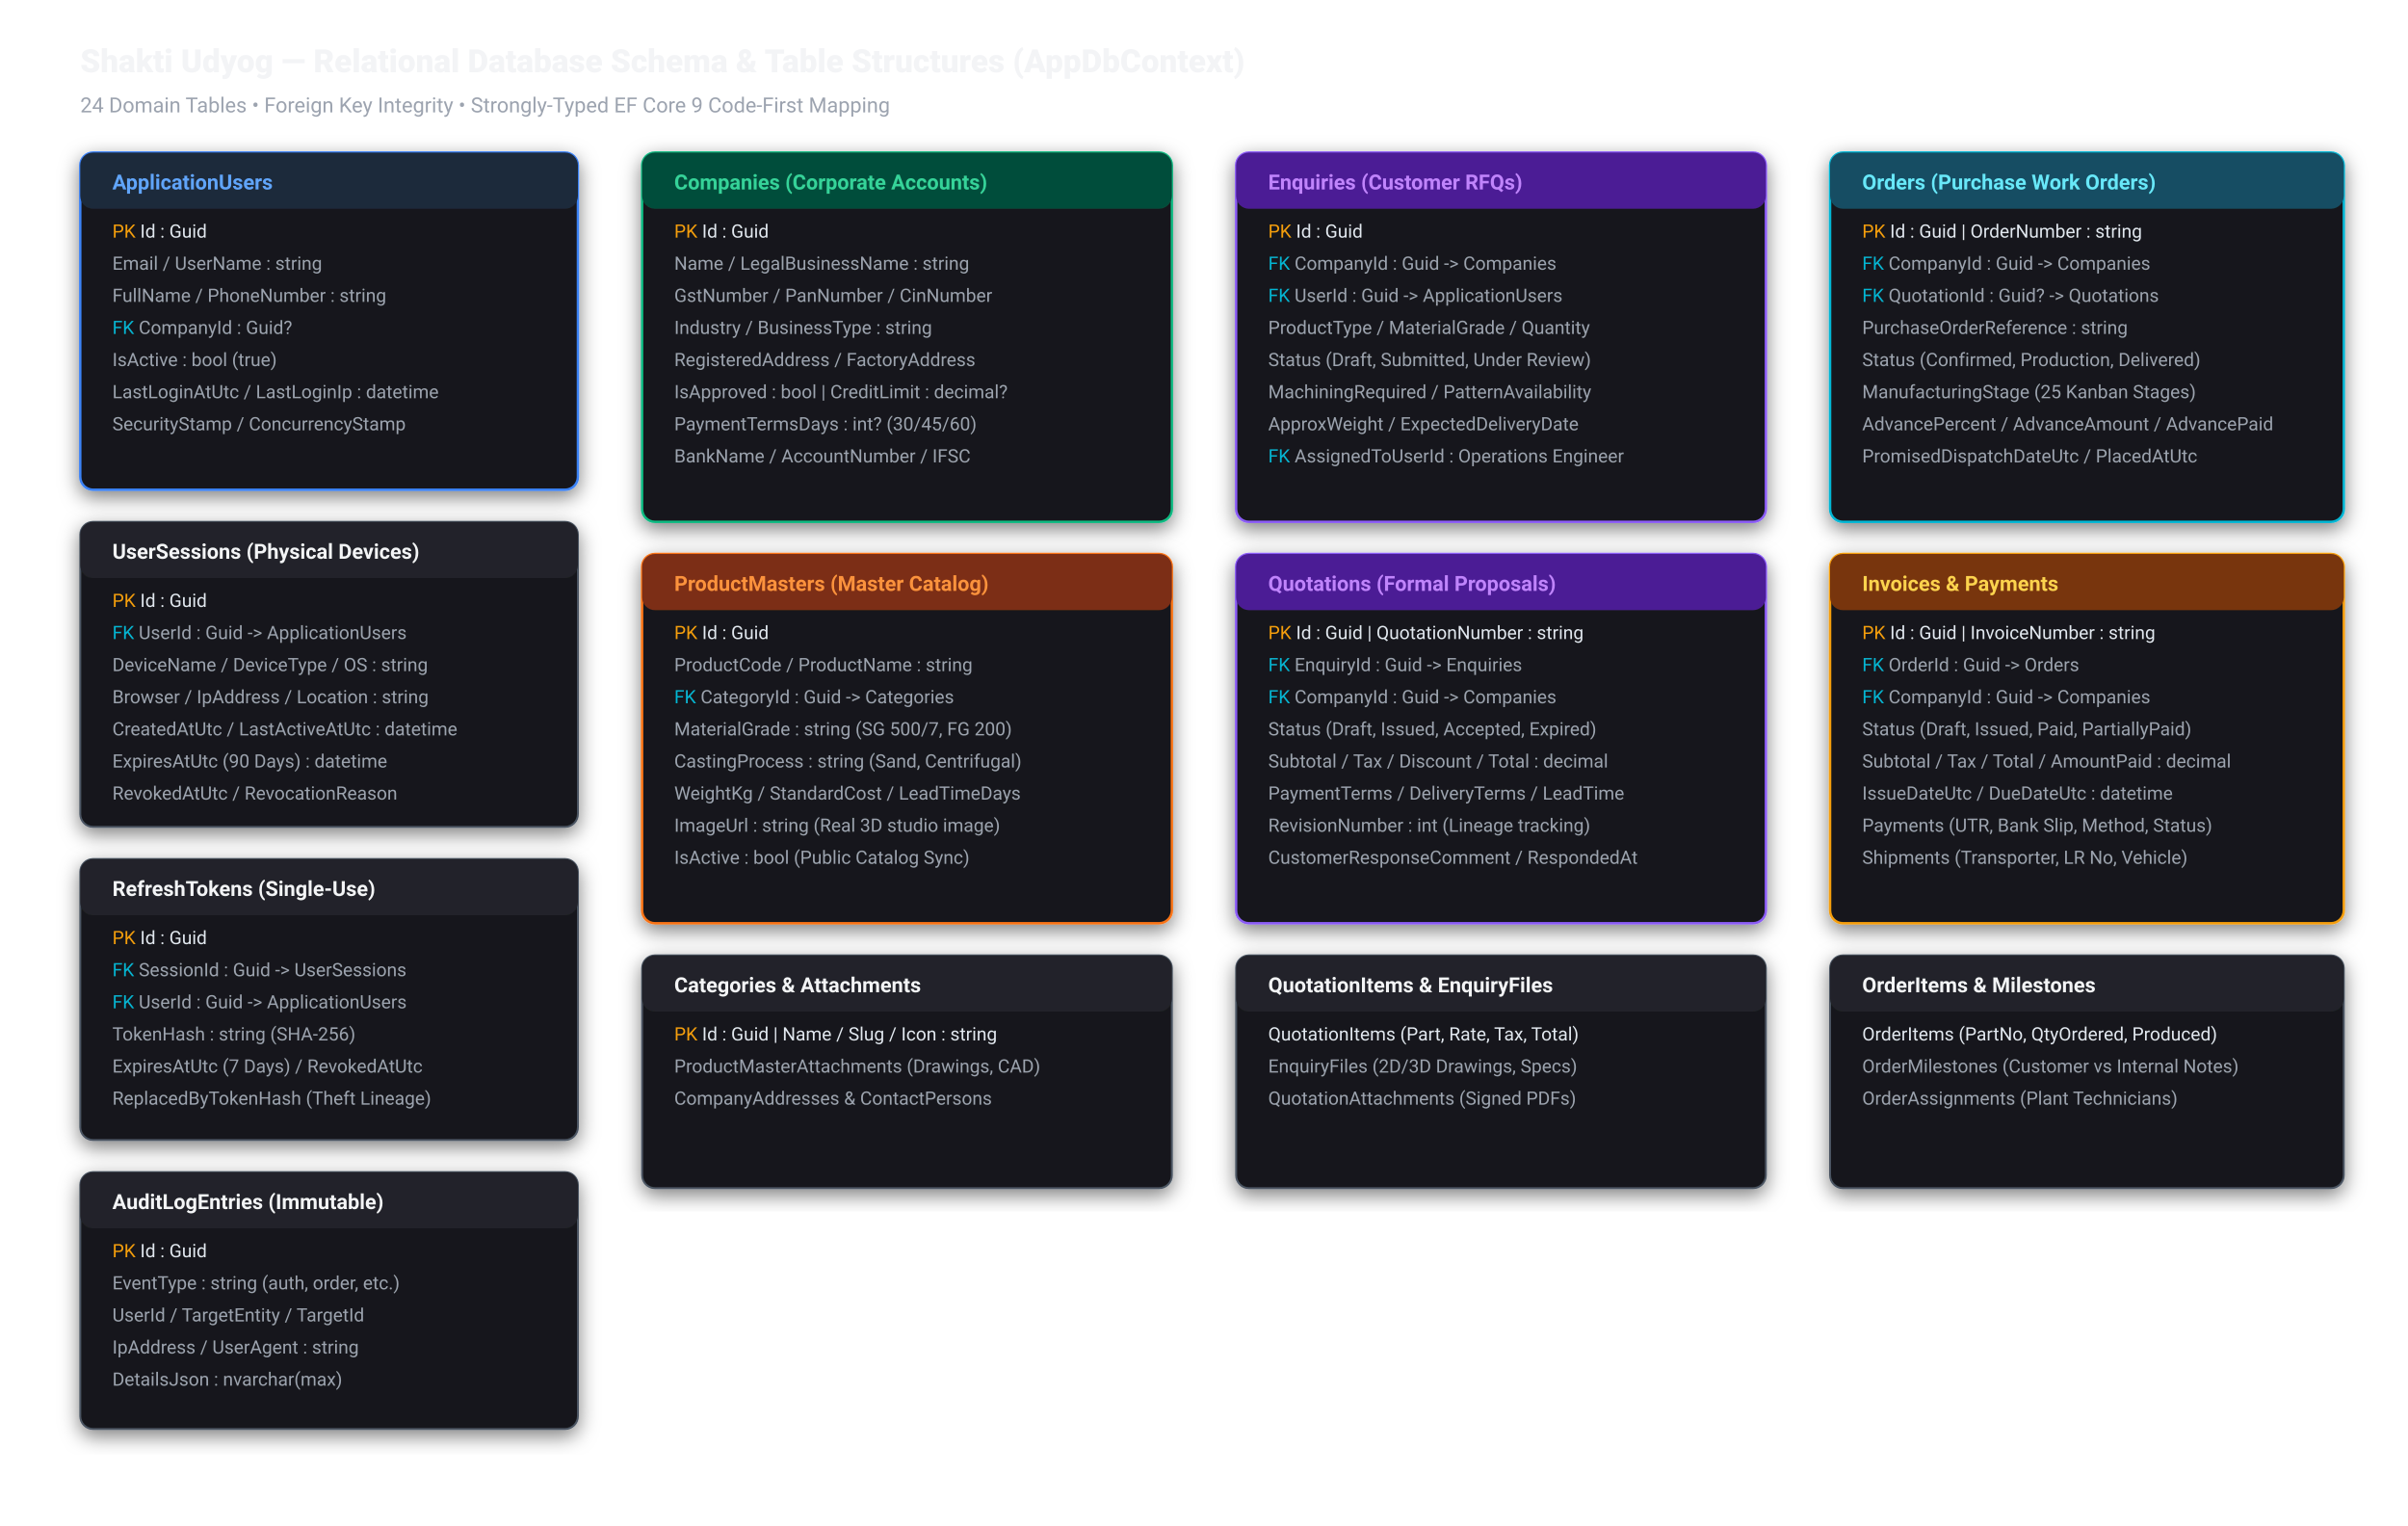
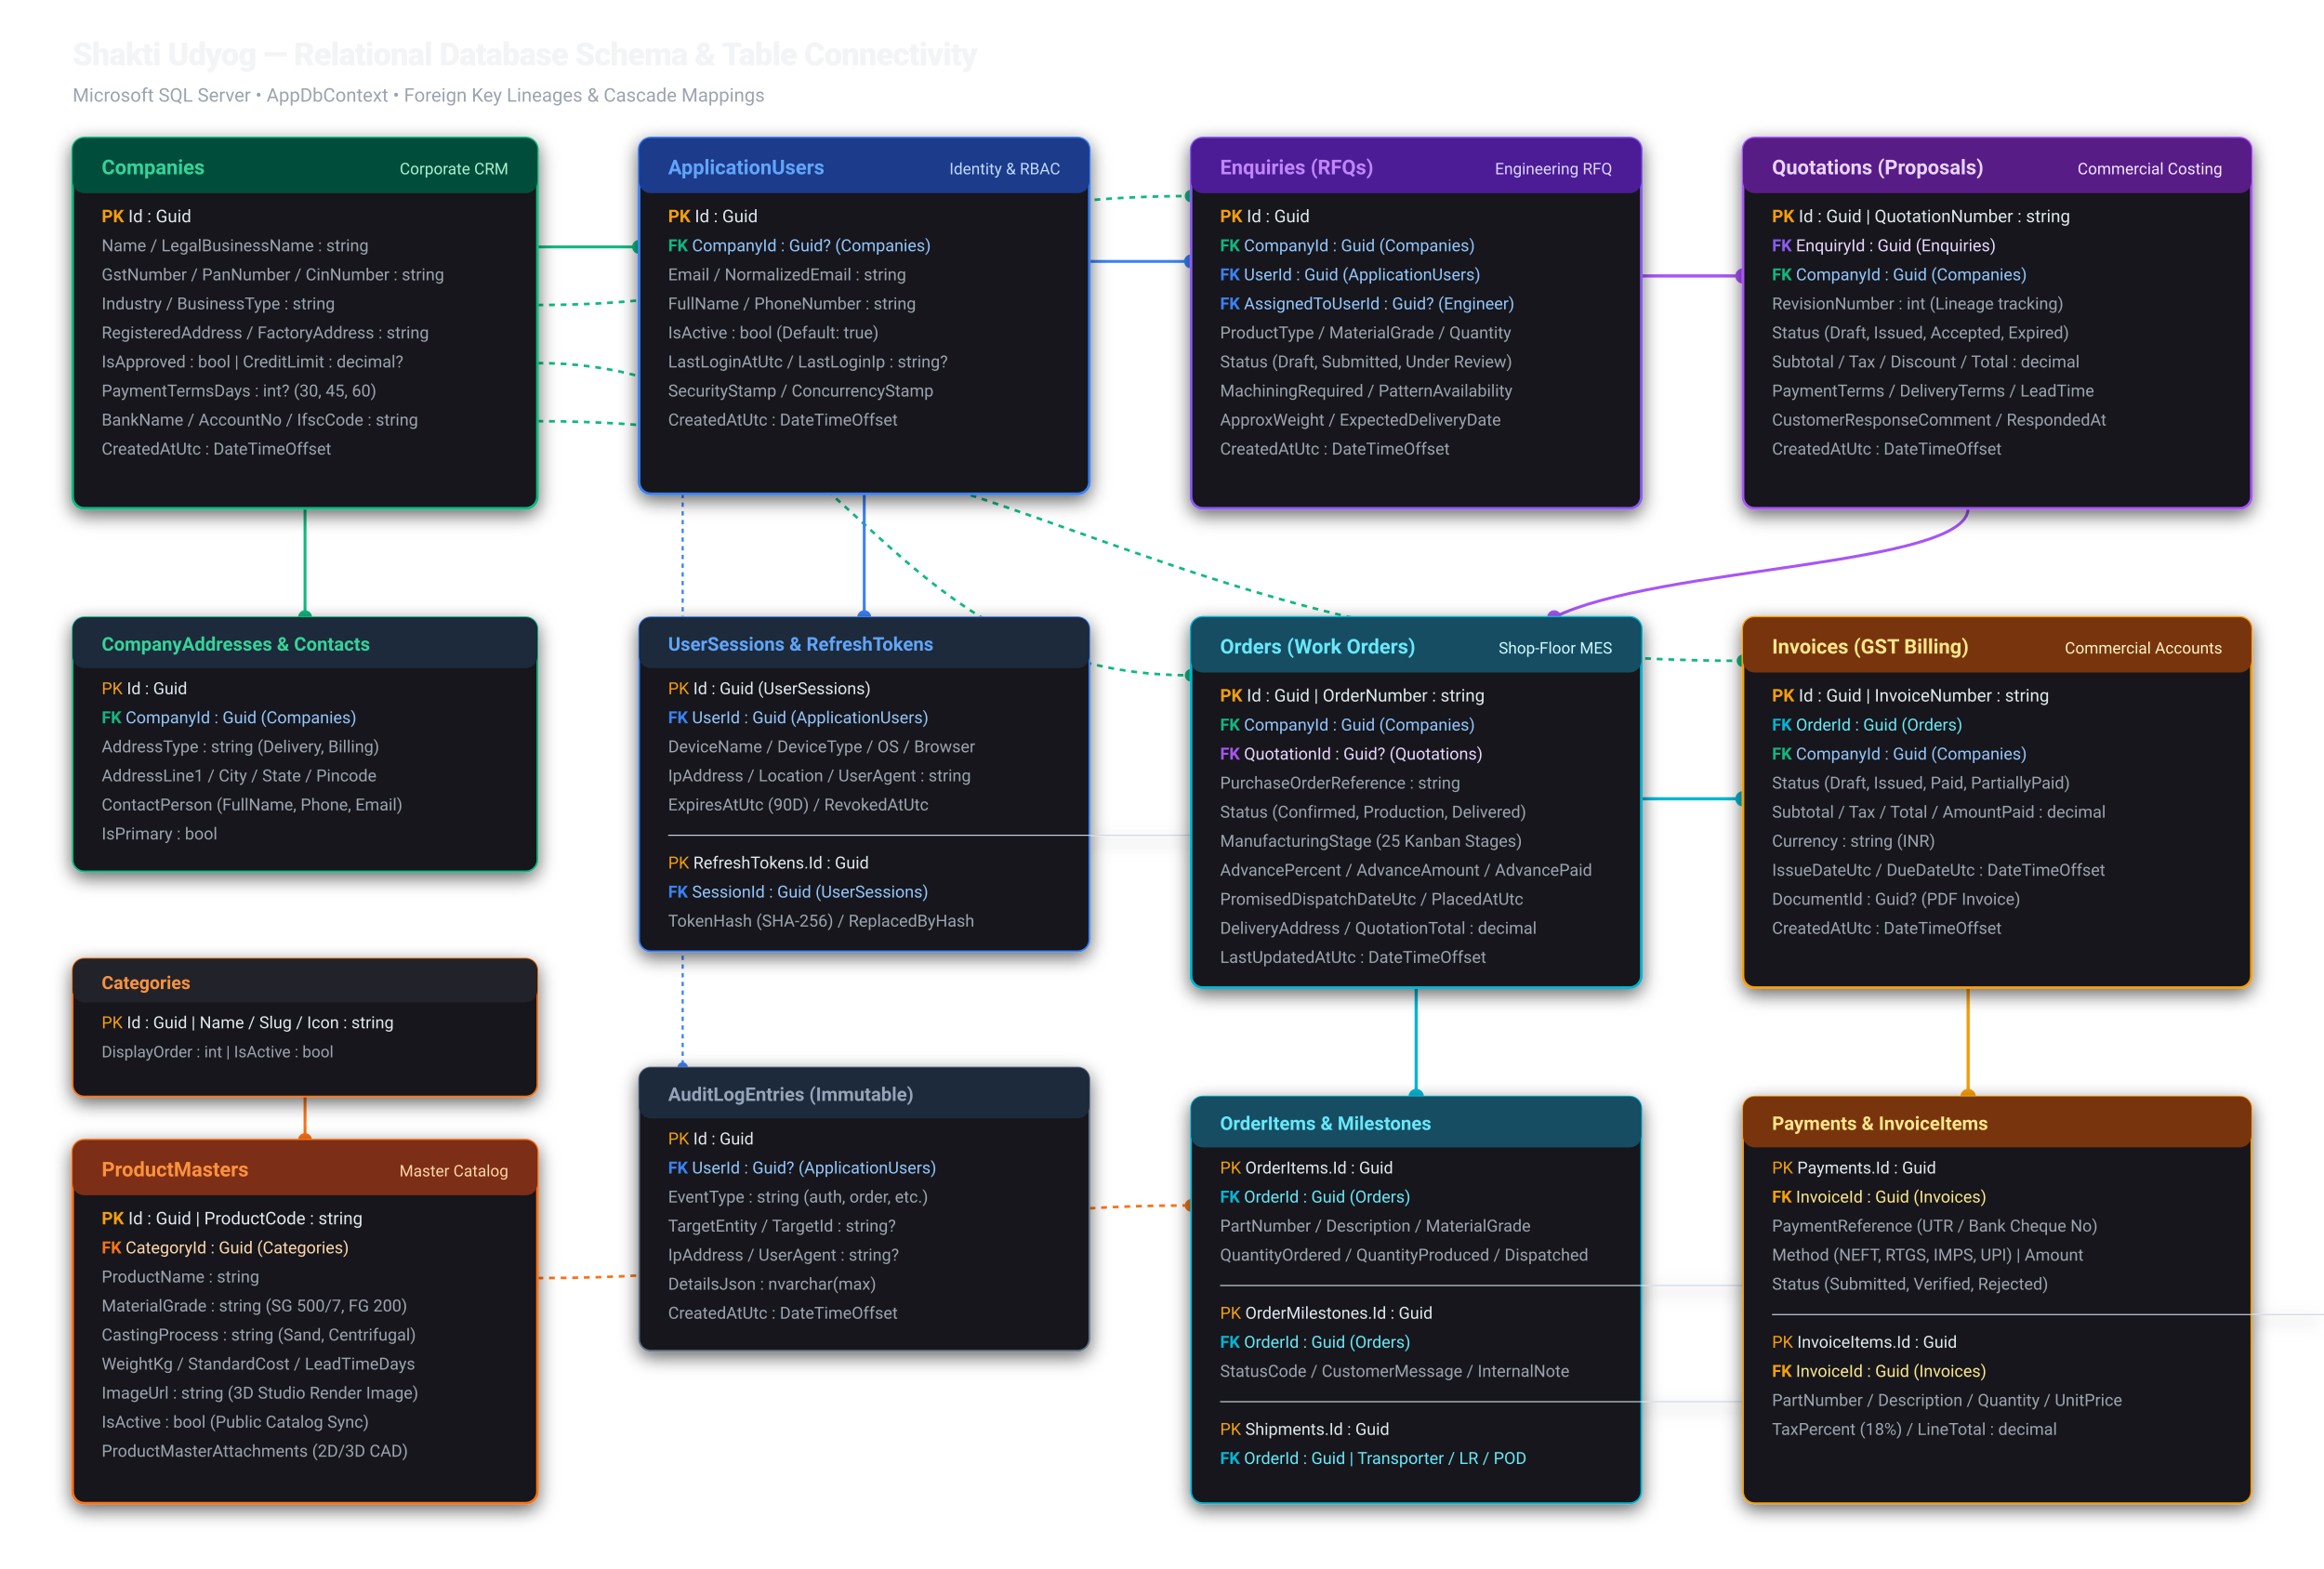
- <svg xmlns="http://www.w3.org/2000/svg" viewBox="0 0 1500 950" width="100%" height="100%" style="background-color: #121316; font-family: -apple-system, BlinkMacSystemFont, 'Segoe UI', Roboto, Helvetica, Arial, sans-serif;">
+ <svg xmlns="http://www.w3.org/2000/svg" viewBox="0 0 1600 1080" width="100%" height="100%" style="background-color: #121316; font-family: -apple-system, BlinkMacSystemFont, 'Segoe UI', Roboto, Helvetica, Arial, sans-serif;">
  <defs>
    <filter id="card-shadow" x="-10%" y="-10%" width="120%" height="120%">
-       <feDropShadow dx="0" dy="4" stdDeviation="6" flood-color="#000000" flood-opacity="0.5" />
+       <feDropShadow dx="0" dy="4" stdDeviation="6" flood-color="#000000" flood-opacity="0.6" />
    </filter>
+     <marker id="dot-emerald" viewBox="0 0 10 10" refX="5" refY="5" markerWidth="6" markerHeight="6">
+       <circle cx="5" cy="5" r="4" fill="#10b981" />
+     </marker>
+     <marker id="dot-blue" viewBox="0 0 10 10" refX="5" refY="5" markerWidth="6" markerHeight="6">
+       <circle cx="5" cy="5" r="4" fill="#3b82f6" />
+     </marker>
+     <marker id="dot-purple" viewBox="0 0 10 10" refX="5" refY="5" markerWidth="6" markerHeight="6">
+       <circle cx="5" cy="5" r="4" fill="#a855f7" />
+     </marker>
+     <marker id="dot-cyan" viewBox="0 0 10 10" refX="5" refY="5" markerWidth="6" markerHeight="6">
+       <circle cx="5" cy="5" r="4" fill="#06b6d4" />
+     </marker>
+     <marker id="dot-amber" viewBox="0 0 10 10" refX="5" refY="5" markerWidth="6" markerHeight="6">
+       <circle cx="5" cy="5" r="4" fill="#f59e0b" />
+     </marker>
+     <marker id="dot-orange" viewBox="0 0 10 10" refX="5" refY="5" markerWidth="6" markerHeight="6">
+       <circle cx="5" cy="5" r="4" fill="#f97316" />
+     </marker>
  </defs>
-   <text x="50" y="45" fill="#f3f4f6" font-size="20" font-weight="800">Shakti Udyog — Relational Database Schema &amp; Table Structures (AppDbContext)</text>
-   <text x="50" y="70" fill="#9ca3af" font-size="13">24 Domain Tables • Foreign Key Integrity • Strongly-Typed EF Core 9 Code-First Mapping</text>
-   <g filter="url(#card-shadow)">
-     <rect x="50" y="95" width="310" height="210" rx="8" fill="#18191c" stroke="#3b82f6" stroke-width="1.5" />
-     <rect x="50" y="95" width="310" height="35" rx="8" fill="#1e293b" />
-     <text x="70" y="118" fill="#60a5fa" font-size="13" font-weight="700">ApplicationUsers</text>
-     <text x="70" y="148" fill="#e2e8f0" font-size="11.5">
+   <text x="50" y="45" fill="#f3f4f6" font-size="22" font-weight="800" letter-spacing="-0.5">Shakti Udyog — Relational Database Schema &amp; Table Connectivity</text>
+   <text x="50" y="70" fill="#9ca3af" font-size="13">Microsoft SQL Server • AppDbContext • Foreign Key Lineages &amp; Cascade Mappings</text>
+   <path d="M 370 170 C 405 170, 405 170, 440 170" fill="none" stroke="#10b981" stroke-width="2" stroke-dasharray="none" marker-end="url(#dot-emerald)" />
+   <path d="M 210 350 C 210 390, 210 390, 210 425" fill="none" stroke="#10b981" stroke-width="2" marker-end="url(#dot-emerald)" />
+   <path d="M 370 210 C 580 210, 600 135, 820 135" fill="none" stroke="#10b981" stroke-width="1.8" stroke-dasharray="4,4" marker-end="url(#dot-emerald)" />
+   <path d="M 370 250 C 580 250, 600 465, 820 465" fill="none" stroke="#10b981" stroke-width="1.8" stroke-dasharray="4,4" marker-end="url(#dot-emerald)" />
+   <path d="M 370 290 C 700 290, 800 455, 1200 455" fill="none" stroke="#10b981" stroke-width="1.8" stroke-dasharray="4,4" marker-end="url(#dot-emerald)" />
+   <path d="M 595 340 C 595 385, 595 385, 595 425" fill="none" stroke="#3b82f6" stroke-width="2" marker-end="url(#dot-blue)" />
+   <path d="M 750 180 C 785 180, 785 180, 820 180" fill="none" stroke="#3b82f6" stroke-width="2" marker-end="url(#dot-blue)" />
+   <path d="M 470 340 C 470 540, 470 540, 470 735" fill="none" stroke="#3b82f6" stroke-width="1.5" stroke-dasharray="3,3" marker-end="url(#dot-blue)" />
+   <path d="M 210 755 C 210 770, 210 770, 210 785" fill="none" stroke="#f97316" stroke-width="2" marker-end="url(#dot-orange)" />
+   <path d="M 370 880 C 600 880, 600 830, 820 830" fill="none" stroke="#f97316" stroke-width="1.8" stroke-dasharray="4,4" marker-end="url(#dot-orange)" />
+   <path d="M 1130 190 C 1165 190, 1165 190, 1200 190" fill="none" stroke="#a855f7" stroke-width="2.2" marker-end="url(#dot-purple)" />
+   <path d="M 1355 350 C 1355 390, 1140 390, 1070 425" fill="none" stroke="#a855f7" stroke-width="2" marker-end="url(#dot-purple)" />
+   <path d="M 975 680 C 975 720, 975 720, 975 755" fill="none" stroke="#06b6d4" stroke-width="2.2" marker-end="url(#dot-cyan)" />
+   <path d="M 1130 550 C 1165 550, 1165 550, 1200 550" fill="none" stroke="#06b6d4" stroke-width="2.2" marker-end="url(#dot-cyan)" />
+   <path d="M 1355 680 C 1355 720, 1355 720, 1355 755" fill="none" stroke="#f59e0b" stroke-width="2.2" marker-end="url(#dot-amber)" />
+   <g filter="url(#card-shadow)">
+     <rect x="50" y="95" width="320" height="255" rx="8" fill="#18191c" stroke="#10b981" stroke-width="1.8" />
+     <rect x="50" y="95" width="320" height="38" rx="8" fill="#064e3b" />
+     <text x="70" y="120" fill="#34d399" font-size="14" font-weight="700">Companies</text>
+     <text x="350" y="120" fill="#a7f3d0" font-size="11" text-anchor="end">Corporate CRM</text>
+     <text x="70" y="153" fill="#e2e8f0" font-size="12">
+       <tspan fill="#f59e0b" font-weight="700">PK</tspan> Id : Guid</text>
+     <text x="70" y="173" fill="#9ca3af" font-size="11.5">Name / LegalBusinessName : string</text>
+     <text x="70" y="193" fill="#9ca3af" font-size="11.5">GstNumber / PanNumber / CinNumber : string</text>
+     <text x="70" y="213" fill="#9ca3af" font-size="11.5">Industry / BusinessType : string</text>
+     <text x="70" y="233" fill="#9ca3af" font-size="11.5">RegisteredAddress / FactoryAddress : string</text>
+     <text x="70" y="253" fill="#9ca3af" font-size="11.5">IsApproved : bool | CreditLimit : decimal?</text>
+     <text x="70" y="273" fill="#9ca3af" font-size="11.5">PaymentTermsDays : int? (30, 45, 60)</text>
+     <text x="70" y="293" fill="#9ca3af" font-size="11.5">BankName / AccountNo / IfscCode : string</text>
+     <text x="70" y="313" fill="#9ca3af" font-size="11.5">CreatedAtUtc : DateTimeOffset</text>
+   </g>
+   <g filter="url(#card-shadow)">
+     <rect x="440" y="95" width="310" height="245" rx="8" fill="#18191c" stroke="#3b82f6" stroke-width="1.8" />
+     <rect x="440" y="95" width="310" height="38" rx="8" fill="#1e3a8a" />
+     <text x="460" y="120" fill="#60a5fa" font-size="14" font-weight="700">ApplicationUsers</text>
+     <text x="730" y="120" fill="#bfdbfe" font-size="11" text-anchor="end">Identity &amp; RBAC</text>
+     <text x="460" y="153" fill="#e2e8f0" font-size="12">
+       <tspan fill="#f59e0b" font-weight="700">PK</tspan> Id : Guid</text>
+     <text x="460" y="173" fill="#93c5fd" font-size="11.5">
+       <tspan fill="#10b981" font-weight="700">FK</tspan> CompanyId : Guid? (Companies)</text>
+     <text x="460" y="193" fill="#9ca3af" font-size="11.5">Email / NormalizedEmail : string</text>
+     <text x="460" y="213" fill="#9ca3af" font-size="11.5">FullName / PhoneNumber : string</text>
+     <text x="460" y="233" fill="#9ca3af" font-size="11.5">IsActive : bool (Default: true)</text>
+     <text x="460" y="253" fill="#9ca3af" font-size="11.5">LastLoginAtUtc / LastLoginIp : string?</text>
+     <text x="460" y="273" fill="#9ca3af" font-size="11.5">SecurityStamp / ConcurrencyStamp</text>
+     <text x="460" y="293" fill="#9ca3af" font-size="11.5">CreatedAtUtc : DateTimeOffset</text>
+   </g>
+   <g filter="url(#card-shadow)">
+     <rect x="820" y="95" width="310" height="255" rx="8" fill="#18191c" stroke="#8b5cf6" stroke-width="1.8" />
+     <rect x="820" y="95" width="310" height="38" rx="8" fill="#4c1d95" />
+     <text x="840" y="120" fill="#c084fc" font-size="14" font-weight="700">Enquiries (RFQs)</text>
+     <text x="1110" y="120" fill="#ddd6fe" font-size="11" text-anchor="end">Engineering RFQ</text>
+     <text x="840" y="153" fill="#e2e8f0" font-size="12">
+       <tspan fill="#f59e0b" font-weight="700">PK</tspan> Id : Guid</text>
+     <text x="840" y="173" fill="#93c5fd" font-size="11.5">
+       <tspan fill="#10b981" font-weight="700">FK</tspan> CompanyId : Guid (Companies)</text>
+     <text x="840" y="193" fill="#93c5fd" font-size="11.5">
+       <tspan fill="#3b82f6" font-weight="700">FK</tspan> UserId : Guid (ApplicationUsers)</text>
+     <text x="840" y="213" fill="#93c5fd" font-size="11.5">
+       <tspan fill="#3b82f6" font-weight="700">FK</tspan> AssignedToUserId : Guid? (Engineer)</text>
+     <text x="840" y="233" fill="#9ca3af" font-size="11.5">ProductType / MaterialGrade / Quantity</text>
+     <text x="840" y="253" fill="#9ca3af" font-size="11.5">Status (Draft, Submitted, Under Review)</text>
+     <text x="840" y="273" fill="#9ca3af" font-size="11.5">MachiningRequired / PatternAvailability</text>
+     <text x="840" y="293" fill="#9ca3af" font-size="11.5">ApproxWeight / ExpectedDeliveryDate</text>
+     <text x="840" y="313" fill="#9ca3af" font-size="11.5">CreatedAtUtc : DateTimeOffset</text>
+   </g>
+   <g filter="url(#card-shadow)">
+     <rect x="1200" y="95" width="350" height="255" rx="8" fill="#18191c" stroke="#a855f7" stroke-width="1.8" />
+     <rect x="1200" y="95" width="350" height="38" rx="8" fill="#581c87" />
+     <text x="1220" y="120" fill="#e9d5ff" font-size="14" font-weight="700">Quotations (Proposals)</text>
+     <text x="1530" y="120" fill="#f3e8ff" font-size="11" text-anchor="end">Commercial Costing</text>
+     <text x="1220" y="153" fill="#e2e8f0" font-size="12">
+       <tspan fill="#f59e0b" font-weight="700">PK</tspan> Id : Guid | QuotationNumber : string</text>
+     <text x="1220" y="173" fill="#e9d5ff" font-size="11.5">
+       <tspan fill="#8b5cf6" font-weight="700">FK</tspan> EnquiryId : Guid (Enquiries)</text>
+     <text x="1220" y="193" fill="#93c5fd" font-size="11.5">
+       <tspan fill="#10b981" font-weight="700">FK</tspan> CompanyId : Guid (Companies)</text>
+     <text x="1220" y="213" fill="#9ca3af" font-size="11.5">RevisionNumber : int (Lineage tracking)</text>
+     <text x="1220" y="233" fill="#9ca3af" font-size="11.5">Status (Draft, Issued, Accepted, Expired)</text>
+     <text x="1220" y="253" fill="#9ca3af" font-size="11.5">Subtotal / Tax / Discount / Total : decimal</text>
+     <text x="1220" y="273" fill="#9ca3af" font-size="11.5">PaymentTerms / DeliveryTerms / LeadTime</text>
+     <text x="1220" y="293" fill="#9ca3af" font-size="11.5">CustomerResponseComment / RespondedAt</text>
+     <text x="1220" y="313" fill="#9ca3af" font-size="11.5">CreatedAtUtc : DateTimeOffset</text>
+   </g>
+   <g filter="url(#card-shadow)">
+     <rect x="50" y="425" width="320" height="175" rx="8" fill="#18191c" stroke="#10b981" stroke-width="1.2" />
+     <rect x="50" y="425" width="320" height="35" rx="8" fill="#1e293b" />
+     <text x="70" y="448" fill="#34d399" font-size="13" font-weight="700">CompanyAddresses &amp; Contacts</text>
+     <text x="70" y="478" fill="#e2e8f0" font-size="11.5">
      <tspan fill="#f59e0b">PK</tspan> Id : Guid</text>
-     <text x="70" y="168" fill="#9ca3af" font-size="11.5">Email / UserName : string</text>
-     <text x="70" y="188" fill="#9ca3af" font-size="11.5">FullName / PhoneNumber : string</text>
-     <text x="70" y="208" fill="#9ca3af" font-size="11.5">
-       <tspan fill="#06b6d4">FK</tspan> CompanyId : Guid?</text>
-     <text x="70" y="228" fill="#9ca3af" font-size="11.5">IsActive : bool (true)</text>
-     <text x="70" y="248" fill="#9ca3af" font-size="11.5">LastLoginAtUtc / LastLoginIp : datetime</text>
-     <text x="70" y="268" fill="#9ca3af" font-size="11.5">SecurityStamp / ConcurrencyStamp</text>
-   </g>
-   <g filter="url(#card-shadow)">
-     <rect x="50" y="325" width="310" height="190" rx="8" fill="#18191c" stroke="#4b5563" stroke-width="1.2" />
-     <rect x="50" y="325" width="310" height="35" rx="8" fill="#222429" />
-     <text x="70" y="348" fill="#f3f4f6" font-size="13" font-weight="700">UserSessions (Physical Devices)</text>
-     <text x="70" y="378" fill="#e2e8f0" font-size="11.5">
+     <text x="70" y="498" fill="#93c5fd" font-size="11.5">
+       <tspan fill="#10b981" font-weight="700">FK</tspan> CompanyId : Guid (Companies)</text>
+     <text x="70" y="518" fill="#9ca3af" font-size="11.5">AddressType : string (Delivery, Billing)</text>
+     <text x="70" y="538" fill="#9ca3af" font-size="11.5">AddressLine1 / City / State / Pincode</text>
+     <text x="70" y="558" fill="#9ca3af" font-size="11.5">ContactPerson (FullName, Phone, Email)</text>
+     <text x="70" y="578" fill="#9ca3af" font-size="11.5">IsPrimary : bool</text>
+   </g>
+   <g filter="url(#card-shadow)">
+     <rect x="440" y="425" width="310" height="230" rx="8" fill="#18191c" stroke="#3b82f6" stroke-width="1.2" />
+     <rect x="440" y="425" width="310" height="35" rx="8" fill="#1e293b" />
+     <text x="460" y="448" fill="#60a5fa" font-size="13" font-weight="700">UserSessions &amp; RefreshTokens</text>
+     <text x="460" y="478" fill="#e2e8f0" font-size="11.5">
+       <tspan fill="#f59e0b">PK</tspan> Id : Guid (UserSessions)</text>
+     <text x="460" y="498" fill="#93c5fd" font-size="11.5">
+       <tspan fill="#3b82f6" font-weight="700">FK</tspan> UserId : Guid (ApplicationUsers)</text>
+     <text x="460" y="518" fill="#9ca3af" font-size="11.5">DeviceName / DeviceType / OS / Browser</text>
+     <text x="460" y="538" fill="#9ca3af" font-size="11.5">IpAddress / Location / UserAgent : string</text>
+     <text x="460" y="558" fill="#9ca3af" font-size="11.5">ExpiresAtUtc (90D) / RevokedAtUtc</text>
+     <text x="460" y="578" fill="#cbd5e1" font-size="11.5">────────────────────────────────────</text>
+     <text x="460" y="598" fill="#e2e8f0" font-size="11.5">
+       <tspan fill="#f59e0b">PK</tspan> RefreshTokens.Id : Guid</text>
+     <text x="460" y="618" fill="#93c5fd" font-size="11.5">
+       <tspan fill="#3b82f6" font-weight="700">FK</tspan> SessionId : Guid (UserSessions)</text>
+     <text x="460" y="638" fill="#9ca3af" font-size="11.5">TokenHash (SHA-256) / ReplacedByHash</text>
+   </g>
+   <g filter="url(#card-shadow)">
+     <rect x="820" y="425" width="310" height="255" rx="8" fill="#18191c" stroke="#06b6d4" stroke-width="1.8" />
+     <rect x="820" y="425" width="310" height="38" rx="8" fill="#164e63" />
+     <text x="840" y="450" fill="#67e8f9" font-size="14" font-weight="700">Orders (Work Orders)</text>
+     <text x="1110" y="450" fill="#cffafe" font-size="11" text-anchor="end">Shop-Floor MES</text>
+     <text x="840" y="483" fill="#e2e8f0" font-size="12">
+       <tspan fill="#f59e0b" font-weight="700">PK</tspan> Id : Guid | OrderNumber : string</text>
+     <text x="840" y="503" fill="#93c5fd" font-size="11.5">
+       <tspan fill="#10b981" font-weight="700">FK</tspan> CompanyId : Guid (Companies)</text>
+     <text x="840" y="523" fill="#e9d5ff" font-size="11.5">
+       <tspan fill="#a855f7" font-weight="700">FK</tspan> QuotationId : Guid? (Quotations)</text>
+     <text x="840" y="543" fill="#9ca3af" font-size="11.5">PurchaseOrderReference : string</text>
+     <text x="840" y="563" fill="#9ca3af" font-size="11.5">Status (Confirmed, Production, Delivered)</text>
+     <text x="840" y="583" fill="#9ca3af" font-size="11.5">ManufacturingStage (25 Kanban Stages)</text>
+     <text x="840" y="603" fill="#9ca3af" font-size="11.5">AdvancePercent / AdvanceAmount / AdvancePaid</text>
+     <text x="840" y="623" fill="#9ca3af" font-size="11.5">PromisedDispatchDateUtc / PlacedAtUtc</text>
+     <text x="840" y="643" fill="#9ca3af" font-size="11.5">DeliveryAddress / QuotationTotal : decimal</text>
+     <text x="840" y="663" fill="#9ca3af" font-size="11.5">LastUpdatedAtUtc : DateTimeOffset</text>
+   </g>
+   <g filter="url(#card-shadow)">
+     <rect x="1200" y="425" width="350" height="255" rx="8" fill="#18191c" stroke="#f59e0b" stroke-width="1.8" />
+     <rect x="1200" y="425" width="350" height="38" rx="8" fill="#78350f" />
+     <text x="1220" y="450" fill="#fde68a" font-size="14" font-weight="700">Invoices (GST Billing)</text>
+     <text x="1530" y="450" fill="#fef3c7" font-size="11" text-anchor="end">Commercial Accounts</text>
+     <text x="1220" y="483" fill="#e2e8f0" font-size="12">
+       <tspan fill="#f59e0b" font-weight="700">PK</tspan> Id : Guid | InvoiceNumber : string</text>
+     <text x="1220" y="503" fill="#67e8f9" font-size="11.5">
+       <tspan fill="#06b6d4" font-weight="700">FK</tspan> OrderId : Guid (Orders)</text>
+     <text x="1220" y="523" fill="#93c5fd" font-size="11.5">
+       <tspan fill="#10b981" font-weight="700">FK</tspan> CompanyId : Guid (Companies)</text>
+     <text x="1220" y="543" fill="#9ca3af" font-size="11.5">Status (Draft, Issued, Paid, PartiallyPaid)</text>
+     <text x="1220" y="563" fill="#9ca3af" font-size="11.5">Subtotal / Tax / Total / AmountPaid : decimal</text>
+     <text x="1220" y="583" fill="#9ca3af" font-size="11.5">Currency : string (INR)</text>
+     <text x="1220" y="603" fill="#9ca3af" font-size="11.5">IssueDateUtc / DueDateUtc : DateTimeOffset</text>
+     <text x="1220" y="623" fill="#9ca3af" font-size="11.5">DocumentId : Guid? (PDF Invoice)</text>
+     <text x="1220" y="643" fill="#9ca3af" font-size="11.5">CreatedAtUtc : DateTimeOffset</text>
+   </g>
+   <g filter="url(#card-shadow)">
+     <rect x="50" y="660" width="320" height="95" rx="8" fill="#18191c" stroke="#f97316" stroke-width="1.2" />
+     <rect x="50" y="660" width="320" height="30" rx="8" fill="#222429" />
+     <text x="70" y="681" fill="#fb923c" font-size="12.5" font-weight="700">Categories</text>
+     <text x="70" y="708" fill="#e2e8f0" font-size="11.5">
+       <tspan fill="#f59e0b">PK</tspan> Id : Guid | Name / Slug / Icon : string</text>
+     <text x="70" y="728" fill="#9ca3af" font-size="11">DisplayOrder : int | IsActive : bool</text>
+     <rect x="50" y="785" width="320" height="250" rx="8" fill="#18191c" stroke="#f97316" stroke-width="1.8" />
+     <rect x="50" y="785" width="320" height="38" rx="8" fill="#7c2d12" />
+     <text x="70" y="810" fill="#fb923c" font-size="14" font-weight="700">ProductMasters</text>
+     <text x="350" y="810" fill="#fed7aa" font-size="11" text-anchor="end">Master Catalog</text>
+     <text x="70" y="843" fill="#e2e8f0" font-size="12">
+       <tspan fill="#f59e0b" font-weight="700">PK</tspan> Id : Guid | ProductCode : string</text>
+     <text x="70" y="863" fill="#fed7aa" font-size="11.5">
+       <tspan fill="#f97316" font-weight="700">FK</tspan> CategoryId : Guid (Categories)</text>
+     <text x="70" y="883" fill="#9ca3af" font-size="11.5">ProductName : string</text>
+     <text x="70" y="903" fill="#9ca3af" font-size="11.5">MaterialGrade : string (SG 500/7, FG 200)</text>
+     <text x="70" y="923" fill="#9ca3af" font-size="11.5">CastingProcess : string (Sand, Centrifugal)</text>
+     <text x="70" y="943" fill="#9ca3af" font-size="11.5">WeightKg / StandardCost / LeadTimeDays</text>
+     <text x="70" y="963" fill="#9ca3af" font-size="11.5">ImageUrl : string (3D Studio Render Image)</text>
+     <text x="70" y="983" fill="#9ca3af" font-size="11.5">IsActive : bool (Public Catalog Sync)</text>
+     <text x="70" y="1003" fill="#9ca3af" font-size="11.5">ProductMasterAttachments (2D/3D CAD)</text>
+   </g>
+   <g filter="url(#card-shadow)">
+     <rect x="440" y="735" width="310" height="195" rx="8" fill="#18191c" stroke="#64748b" stroke-width="1.2" />
+     <rect x="440" y="735" width="310" height="35" rx="8" fill="#1e293b" />
+     <text x="460" y="758" fill="#94a3b8" font-size="13" font-weight="700">AuditLogEntries (Immutable)</text>
+     <text x="460" y="788" fill="#e2e8f0" font-size="11.5">
      <tspan fill="#f59e0b">PK</tspan> Id : Guid</text>
-     <text x="70" y="398" fill="#9ca3af" font-size="11.5">
-       <tspan fill="#06b6d4">FK</tspan> UserId : Guid -&gt; ApplicationUsers</text>
-     <text x="70" y="418" fill="#9ca3af" font-size="11.5">DeviceName / DeviceType / OS : string</text>
-     <text x="70" y="438" fill="#9ca3af" font-size="11.5">Browser / IpAddress / Location : string</text>
-     <text x="70" y="458" fill="#9ca3af" font-size="11.5">CreatedAtUtc / LastActiveAtUtc : datetime</text>
-     <text x="70" y="478" fill="#9ca3af" font-size="11.5">ExpiresAtUtc (90 Days) : datetime</text>
-     <text x="70" y="498" fill="#9ca3af" font-size="11.5">RevokedAtUtc / RevocationReason</text>
-   </g>
-   <g filter="url(#card-shadow)">
-     <rect x="50" y="535" width="310" height="175" rx="8" fill="#18191c" stroke="#4b5563" stroke-width="1.2" />
-     <rect x="50" y="535" width="310" height="35" rx="8" fill="#222429" />
-     <text x="70" y="558" fill="#f3f4f6" font-size="13" font-weight="700">RefreshTokens (Single-Use)</text>
-     <text x="70" y="588" fill="#e2e8f0" font-size="11.5">
-       <tspan fill="#f59e0b">PK</tspan> Id : Guid</text>
-     <text x="70" y="608" fill="#9ca3af" font-size="11.5">
-       <tspan fill="#06b6d4">FK</tspan> SessionId : Guid -&gt; UserSessions</text>
-     <text x="70" y="628" fill="#9ca3af" font-size="11.5">
-       <tspan fill="#06b6d4">FK</tspan> UserId : Guid -&gt; ApplicationUsers</text>
-     <text x="70" y="648" fill="#9ca3af" font-size="11.5">TokenHash : string (SHA-256)</text>
-     <text x="70" y="668" fill="#9ca3af" font-size="11.5">ExpiresAtUtc (7 Days) / RevokedAtUtc</text>
-     <text x="70" y="688" fill="#9ca3af" font-size="11.5">ReplacedByTokenHash (Theft Lineage)</text>
-   </g>
-   <g filter="url(#card-shadow)">
-     <rect x="50" y="730" width="310" height="160" rx="8" fill="#18191c" stroke="#4b5563" stroke-width="1.2" />
-     <rect x="50" y="730" width="310" height="35" rx="8" fill="#222429" />
-     <text x="70" y="753" fill="#f3f4f6" font-size="13" font-weight="700">AuditLogEntries (Immutable)</text>
-     <text x="70" y="783" fill="#e2e8f0" font-size="11.5">
-       <tspan fill="#f59e0b">PK</tspan> Id : Guid</text>
-     <text x="70" y="803" fill="#9ca3af" font-size="11.5">EventType : string (auth, order, etc.)</text>
-     <text x="70" y="823" fill="#9ca3af" font-size="11.5">UserId / TargetEntity / TargetId</text>
-     <text x="70" y="843" fill="#9ca3af" font-size="11.5">IpAddress / UserAgent : string</text>
-     <text x="70" y="863" fill="#9ca3af" font-size="11.5">DetailsJson : nvarchar(max)</text>
-   </g>
-   <g filter="url(#card-shadow)">
-     <rect x="400" y="95" width="330" height="230" rx="8" fill="#18191c" stroke="#10b981" stroke-width="1.5" />
-     <rect x="400" y="95" width="330" height="35" rx="8" fill="#064e3b" />
-     <text x="420" y="118" fill="#34d399" font-size="13" font-weight="700">Companies (Corporate Accounts)</text>
-     <text x="420" y="148" fill="#e2e8f0" font-size="11.5">
-       <tspan fill="#f59e0b">PK</tspan> Id : Guid</text>
-     <text x="420" y="168" fill="#9ca3af" font-size="11.5">Name / LegalBusinessName : string</text>
-     <text x="420" y="188" fill="#9ca3af" font-size="11.5">GstNumber / PanNumber / CinNumber</text>
-     <text x="420" y="208" fill="#9ca3af" font-size="11.5">Industry / BusinessType : string</text>
-     <text x="420" y="228" fill="#9ca3af" font-size="11.5">RegisteredAddress / FactoryAddress</text>
-     <text x="420" y="248" fill="#9ca3af" font-size="11.5">IsApproved : bool | CreditLimit : decimal?</text>
-     <text x="420" y="268" fill="#9ca3af" font-size="11.5">PaymentTermsDays : int? (30/45/60)</text>
-     <text x="420" y="288" fill="#9ca3af" font-size="11.5">BankName / AccountNumber / IFSC</text>
-   </g>
-   <g filter="url(#card-shadow)">
-     <rect x="400" y="345" width="330" height="230" rx="8" fill="#18191c" stroke="#f97316" stroke-width="1.5" />
-     <rect x="400" y="345" width="330" height="35" rx="8" fill="#7c2d12" />
-     <text x="420" y="368" fill="#fb923c" font-size="13" font-weight="700">ProductMasters (Master Catalog)</text>
-     <text x="420" y="398" fill="#e2e8f0" font-size="11.5">
-       <tspan fill="#f59e0b">PK</tspan> Id : Guid</text>
-     <text x="420" y="418" fill="#9ca3af" font-size="11.5">ProductCode / ProductName : string</text>
-     <text x="420" y="438" fill="#9ca3af" font-size="11.5">
-       <tspan fill="#06b6d4">FK</tspan> CategoryId : Guid -&gt; Categories</text>
-     <text x="420" y="458" fill="#9ca3af" font-size="11.5">MaterialGrade : string (SG 500/7, FG 200)</text>
-     <text x="420" y="478" fill="#9ca3af" font-size="11.5">CastingProcess : string (Sand, Centrifugal)</text>
-     <text x="420" y="498" fill="#9ca3af" font-size="11.5">WeightKg / StandardCost / LeadTimeDays</text>
-     <text x="420" y="518" fill="#9ca3af" font-size="11.5">ImageUrl : string (Real 3D studio image)</text>
-     <text x="420" y="538" fill="#9ca3af" font-size="11.5">IsActive : bool (Public Catalog Sync)</text>
-   </g>
-   <g filter="url(#card-shadow)">
-     <rect x="400" y="595" width="330" height="145" rx="8" fill="#18191c" stroke="#4b5563" stroke-width="1.2" />
-     <rect x="400" y="595" width="330" height="35" rx="8" fill="#222429" />
-     <text x="420" y="618" fill="#f3f4f6" font-size="13" font-weight="700">Categories &amp; Attachments</text>
-     <text x="420" y="648" fill="#e2e8f0" font-size="11.5">
-       <tspan fill="#f59e0b">PK</tspan> Id : Guid | Name / Slug / Icon : string</text>
-     <text x="420" y="668" fill="#9ca3af" font-size="11.5">ProductMasterAttachments (Drawings, CAD)</text>
-     <text x="420" y="688" fill="#9ca3af" font-size="11.5">CompanyAddresses &amp; ContactPersons</text>
-   </g>
-   <g filter="url(#card-shadow)">
-     <rect x="770" y="95" width="330" height="230" rx="8" fill="#18191c" stroke="#8b5cf6" stroke-width="1.5" />
-     <rect x="770" y="95" width="330" height="35" rx="8" fill="#4c1d95" />
-     <text x="790" y="118" fill="#c084fc" font-size="13" font-weight="700">Enquiries (Customer RFQs)</text>
-     <text x="790" y="148" fill="#e2e8f0" font-size="11.5">
-       <tspan fill="#f59e0b">PK</tspan> Id : Guid</text>
-     <text x="790" y="168" fill="#9ca3af" font-size="11.5">
-       <tspan fill="#06b6d4">FK</tspan> CompanyId : Guid -&gt; Companies</text>
-     <text x="790" y="188" fill="#9ca3af" font-size="11.5">
-       <tspan fill="#06b6d4">FK</tspan> UserId : Guid -&gt; ApplicationUsers</text>
-     <text x="790" y="208" fill="#9ca3af" font-size="11.5">ProductType / MaterialGrade / Quantity</text>
-     <text x="790" y="228" fill="#9ca3af" font-size="11.5">Status (Draft, Submitted, Under Review)</text>
-     <text x="790" y="248" fill="#9ca3af" font-size="11.5">MachiningRequired / PatternAvailability</text>
-     <text x="790" y="268" fill="#9ca3af" font-size="11.5">ApproxWeight / ExpectedDeliveryDate</text>
-     <text x="790" y="288" fill="#9ca3af" font-size="11.5">
-       <tspan fill="#06b6d4">FK</tspan> AssignedToUserId : Operations Engineer</text>
-   </g>
-   <g filter="url(#card-shadow)">
-     <rect x="770" y="345" width="330" height="230" rx="8" fill="#18191c" stroke="#8b5cf6" stroke-width="1.5" />
-     <rect x="770" y="345" width="330" height="35" rx="8" fill="#4c1d95" />
-     <text x="790" y="368" fill="#c084fc" font-size="13" font-weight="700">Quotations (Formal Proposals)</text>
-     <text x="790" y="398" fill="#e2e8f0" font-size="11.5">
-       <tspan fill="#f59e0b">PK</tspan> Id : Guid | QuotationNumber : string</text>
-     <text x="790" y="418" fill="#9ca3af" font-size="11.5">
-       <tspan fill="#06b6d4">FK</tspan> EnquiryId : Guid -&gt; Enquiries</text>
-     <text x="790" y="438" fill="#9ca3af" font-size="11.5">
-       <tspan fill="#06b6d4">FK</tspan> CompanyId : Guid -&gt; Companies</text>
-     <text x="790" y="458" fill="#9ca3af" font-size="11.5">Status (Draft, Issued, Accepted, Expired)</text>
-     <text x="790" y="478" fill="#9ca3af" font-size="11.5">Subtotal / Tax / Discount / Total : decimal</text>
-     <text x="790" y="498" fill="#9ca3af" font-size="11.5">PaymentTerms / DeliveryTerms / LeadTime</text>
-     <text x="790" y="518" fill="#9ca3af" font-size="11.5">RevisionNumber : int (Lineage tracking)</text>
-     <text x="790" y="538" fill="#9ca3af" font-size="11.5">CustomerResponseComment / RespondedAt</text>
-   </g>
-   <g filter="url(#card-shadow)">
-     <rect x="770" y="595" width="330" height="145" rx="8" fill="#18191c" stroke="#4b5563" stroke-width="1.2" />
-     <rect x="770" y="595" width="330" height="35" rx="8" fill="#222429" />
-     <text x="790" y="618" fill="#f3f4f6" font-size="13" font-weight="700">QuotationItems &amp; EnquiryFiles</text>
-     <text x="790" y="648" fill="#e2e8f0" font-size="11.5">QuotationItems (Part, Rate, Tax, Total)</text>
-     <text x="790" y="668" fill="#9ca3af" font-size="11.5">EnquiryFiles (2D/3D Drawings, Specs)</text>
-     <text x="790" y="688" fill="#9ca3af" font-size="11.5">QuotationAttachments (Signed PDFs)</text>
-   </g>
-   <g filter="url(#card-shadow)">
-     <rect x="1140" y="95" width="320" height="230" rx="8" fill="#18191c" stroke="#06b6d4" stroke-width="1.5" />
-     <rect x="1140" y="95" width="320" height="35" rx="8" fill="#164e63" />
-     <text x="1160" y="118" fill="#67e8f9" font-size="13" font-weight="700">Orders (Purchase Work Orders)</text>
-     <text x="1160" y="148" fill="#e2e8f0" font-size="11.5">
-       <tspan fill="#f59e0b">PK</tspan> Id : Guid | OrderNumber : string</text>
-     <text x="1160" y="168" fill="#9ca3af" font-size="11.5">
-       <tspan fill="#06b6d4">FK</tspan> CompanyId : Guid -&gt; Companies</text>
-     <text x="1160" y="188" fill="#9ca3af" font-size="11.5">
-       <tspan fill="#06b6d4">FK</tspan> QuotationId : Guid? -&gt; Quotations</text>
-     <text x="1160" y="208" fill="#9ca3af" font-size="11.5">PurchaseOrderReference : string</text>
-     <text x="1160" y="228" fill="#9ca3af" font-size="11.5">Status (Confirmed, Production, Delivered)</text>
-     <text x="1160" y="248" fill="#9ca3af" font-size="11.5">ManufacturingStage (25 Kanban Stages)</text>
-     <text x="1160" y="268" fill="#9ca3af" font-size="11.5">AdvancePercent / AdvanceAmount / AdvancePaid</text>
-     <text x="1160" y="288" fill="#9ca3af" font-size="11.5">PromisedDispatchDateUtc / PlacedAtUtc</text>
-   </g>
-   <g filter="url(#card-shadow)">
-     <rect x="1140" y="345" width="320" height="230" rx="8" fill="#18191c" stroke="#f59e0b" stroke-width="1.5" />
-     <rect x="1140" y="345" width="320" height="35" rx="8" fill="#78350f" />
-     <text x="1160" y="368" fill="#fcd34d" font-size="13" font-weight="700">Invoices &amp; Payments</text>
-     <text x="1160" y="398" fill="#e2e8f0" font-size="11.5">
-       <tspan fill="#f59e0b">PK</tspan> Id : Guid | InvoiceNumber : string</text>
-     <text x="1160" y="418" fill="#9ca3af" font-size="11.5">
-       <tspan fill="#06b6d4">FK</tspan> OrderId : Guid -&gt; Orders</text>
-     <text x="1160" y="438" fill="#9ca3af" font-size="11.5">
-       <tspan fill="#06b6d4">FK</tspan> CompanyId : Guid -&gt; Companies</text>
-     <text x="1160" y="458" fill="#9ca3af" font-size="11.5">Status (Draft, Issued, Paid, PartiallyPaid)</text>
-     <text x="1160" y="478" fill="#9ca3af" font-size="11.5">Subtotal / Tax / Total / AmountPaid : decimal</text>
-     <text x="1160" y="498" fill="#9ca3af" font-size="11.5">IssueDateUtc / DueDateUtc : datetime</text>
-     <text x="1160" y="518" fill="#9ca3af" font-size="11.5">Payments (UTR, Bank Slip, Method, Status)</text>
-     <text x="1160" y="538" fill="#9ca3af" font-size="11.5">Shipments (Transporter, LR No, Vehicle)</text>
-   </g>
-   <g filter="url(#card-shadow)">
-     <rect x="1140" y="595" width="320" height="145" rx="8" fill="#18191c" stroke="#4b5563" stroke-width="1.2" />
-     <rect x="1140" y="595" width="320" height="35" rx="8" fill="#222429" />
-     <text x="1160" y="618" fill="#f3f4f6" font-size="13" font-weight="700">OrderItems &amp; Milestones</text>
-     <text x="1160" y="648" fill="#e2e8f0" font-size="11.5">OrderItems (PartNo, QtyOrdered, Produced)</text>
-     <text x="1160" y="668" fill="#9ca3af" font-size="11.5">OrderMilestones (Customer vs Internal Notes)</text>
-     <text x="1160" y="688" fill="#9ca3af" font-size="11.5">OrderAssignments (Plant Technicians)</text>
+     <text x="460" y="808" fill="#93c5fd" font-size="11.5">
+       <tspan fill="#3b82f6" font-weight="700">FK</tspan> UserId : Guid? (ApplicationUsers)</text>
+     <text x="460" y="828" fill="#9ca3af" font-size="11.5">EventType : string (auth, order, etc.)</text>
+     <text x="460" y="848" fill="#9ca3af" font-size="11.5">TargetEntity / TargetId : string?</text>
+     <text x="460" y="868" fill="#9ca3af" font-size="11.5">IpAddress / UserAgent : string?</text>
+     <text x="460" y="888" fill="#9ca3af" font-size="11.5">DetailsJson : nvarchar(max)</text>
+     <text x="460" y="908" fill="#9ca3af" font-size="11.5">CreatedAtUtc : DateTimeOffset</text>
+   </g>
+   <g filter="url(#card-shadow)">
+     <rect x="820" y="755" width="310" height="280" rx="8" fill="#18191c" stroke="#06b6d4" stroke-width="1.2" />
+     <rect x="820" y="755" width="310" height="35" rx="8" fill="#164e63" />
+     <text x="840" y="778" fill="#67e8f9" font-size="13" font-weight="700">OrderItems &amp; Milestones</text>
+     <text x="840" y="808" fill="#e2e8f0" font-size="11.5">
+       <tspan fill="#f59e0b">PK</tspan> OrderItems.Id : Guid</text>
+     <text x="840" y="828" fill="#67e8f9" font-size="11.5">
+       <tspan fill="#06b6d4" font-weight="700">FK</tspan> OrderId : Guid (Orders)</text>
+     <text x="840" y="848" fill="#9ca3af" font-size="11.5">PartNumber / Description / MaterialGrade</text>
+     <text x="840" y="868" fill="#9ca3af" font-size="11.5">QuantityOrdered / QuantityProduced / Dispatched</text>
+     <text x="840" y="888" fill="#cbd5e1" font-size="11.5">────────────────────────────────────</text>
+     <text x="840" y="908" fill="#e2e8f0" font-size="11.5">
+       <tspan fill="#f59e0b">PK</tspan> OrderMilestones.Id : Guid</text>
+     <text x="840" y="928" fill="#67e8f9" font-size="11.5">
+       <tspan fill="#06b6d4" font-weight="700">FK</tspan> OrderId : Guid (Orders)</text>
+     <text x="840" y="948" fill="#9ca3af" font-size="11.5">StatusCode / CustomerMessage / InternalNote</text>
+     <text x="840" y="968" fill="#cbd5e1" font-size="11.5">────────────────────────────────────</text>
+     <text x="840" y="988" fill="#e2e8f0" font-size="11.5">
+       <tspan fill="#f59e0b">PK</tspan> Shipments.Id : Guid</text>
+     <text x="840" y="1008" fill="#67e8f9" font-size="11.5">
+       <tspan fill="#06b6d4" font-weight="700">FK</tspan> OrderId : Guid | Transporter / LR / POD</text>
+   </g>
+   <g filter="url(#card-shadow)">
+     <rect x="1200" y="755" width="350" height="280" rx="8" fill="#18191c" stroke="#f59e0b" stroke-width="1.2" />
+     <rect x="1200" y="755" width="350" height="35" rx="8" fill="#78350f" />
+     <text x="1220" y="778" fill="#fde68a" font-size="13" font-weight="700">Payments &amp; InvoiceItems</text>
+     <text x="1220" y="808" fill="#e2e8f0" font-size="11.5">
+       <tspan fill="#f59e0b">PK</tspan> Payments.Id : Guid</text>
+     <text x="1220" y="828" fill="#fde68a" font-size="11.5">
+       <tspan fill="#f59e0b" font-weight="700">FK</tspan> InvoiceId : Guid (Invoices)</text>
+     <text x="1220" y="848" fill="#9ca3af" font-size="11.5">PaymentReference (UTR / Bank Cheque No)</text>
+     <text x="1220" y="868" fill="#9ca3af" font-size="11.5">Method (NEFT, RTGS, IMPS, UPI) | Amount</text>
+     <text x="1220" y="888" fill="#9ca3af" font-size="11.5">Status (Submitted, Verified, Rejected)</text>
+     <text x="1220" y="908" fill="#cbd5e1" font-size="11.5">────────────────────────────────────</text>
+     <text x="1220" y="928" fill="#e2e8f0" font-size="11.5">
+       <tspan fill="#f59e0b">PK</tspan> InvoiceItems.Id : Guid</text>
+     <text x="1220" y="948" fill="#fde68a" font-size="11.5">
+       <tspan fill="#f59e0b" font-weight="700">FK</tspan> InvoiceId : Guid (Invoices)</text>
+     <text x="1220" y="968" fill="#9ca3af" font-size="11.5">PartNumber / Description / Quantity / UnitPrice</text>
+     <text x="1220" y="988" fill="#9ca3af" font-size="11.5">TaxPercent (18%) / LineTotal : decimal</text>
  </g>
</svg>
